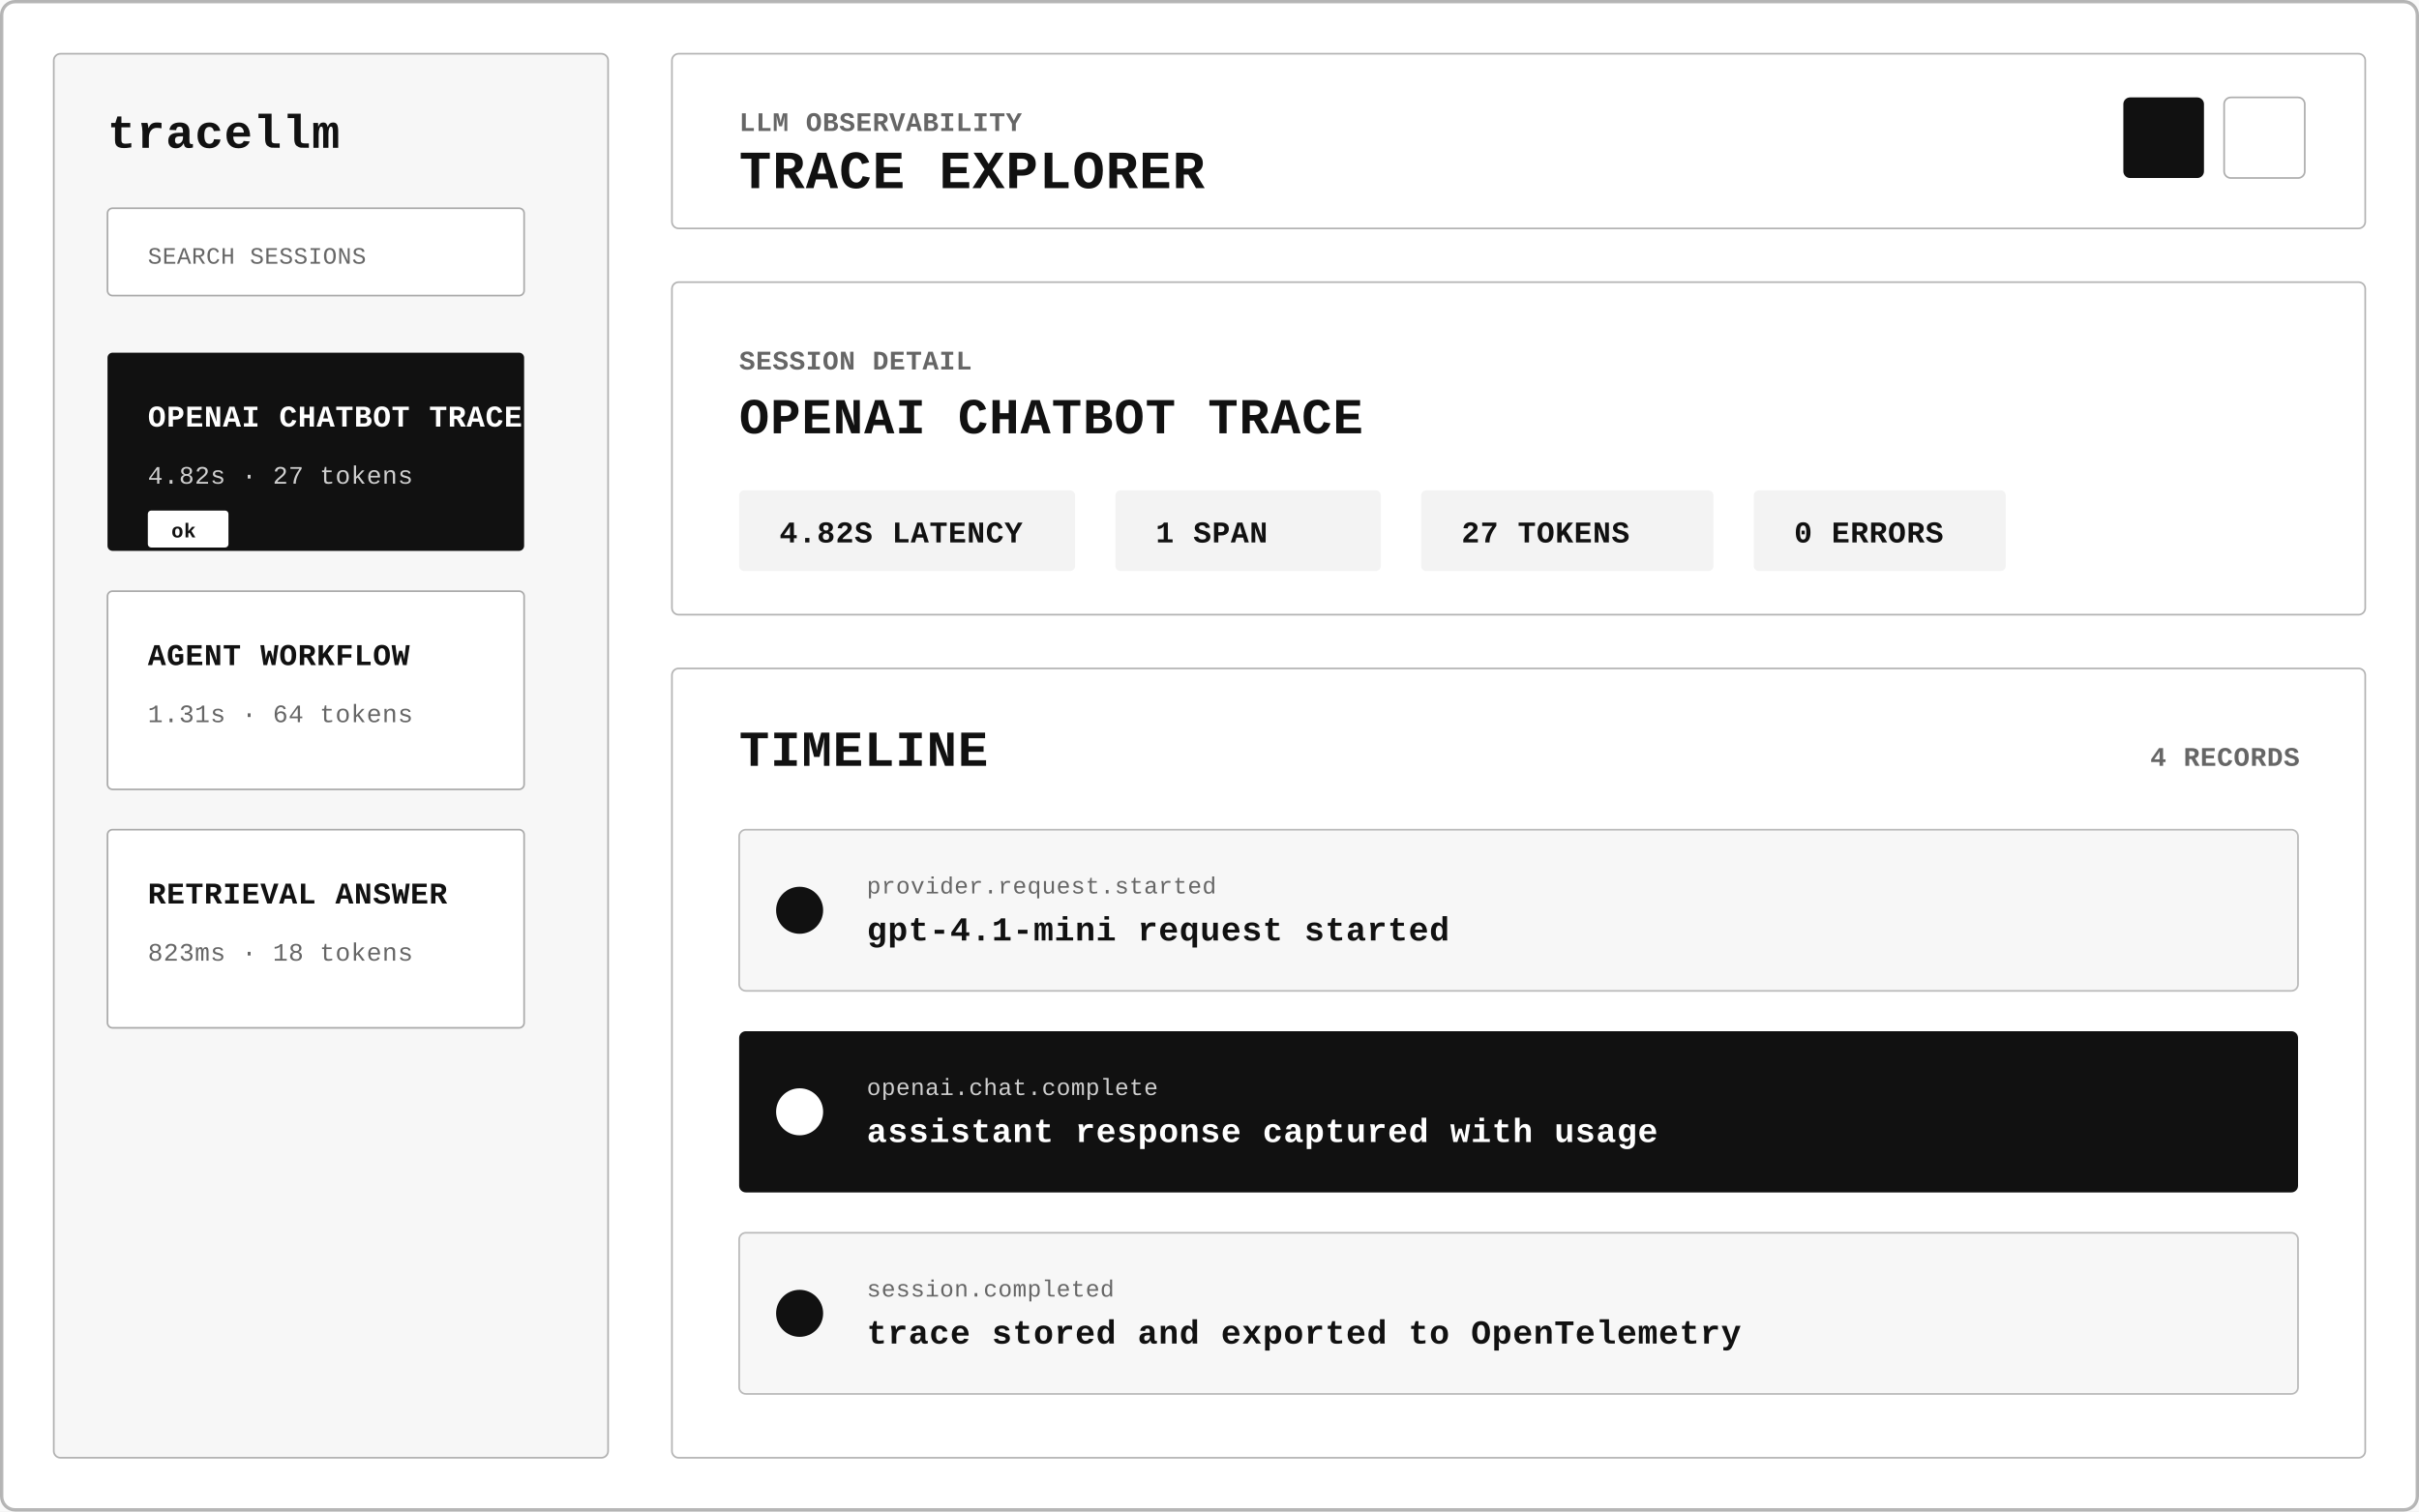
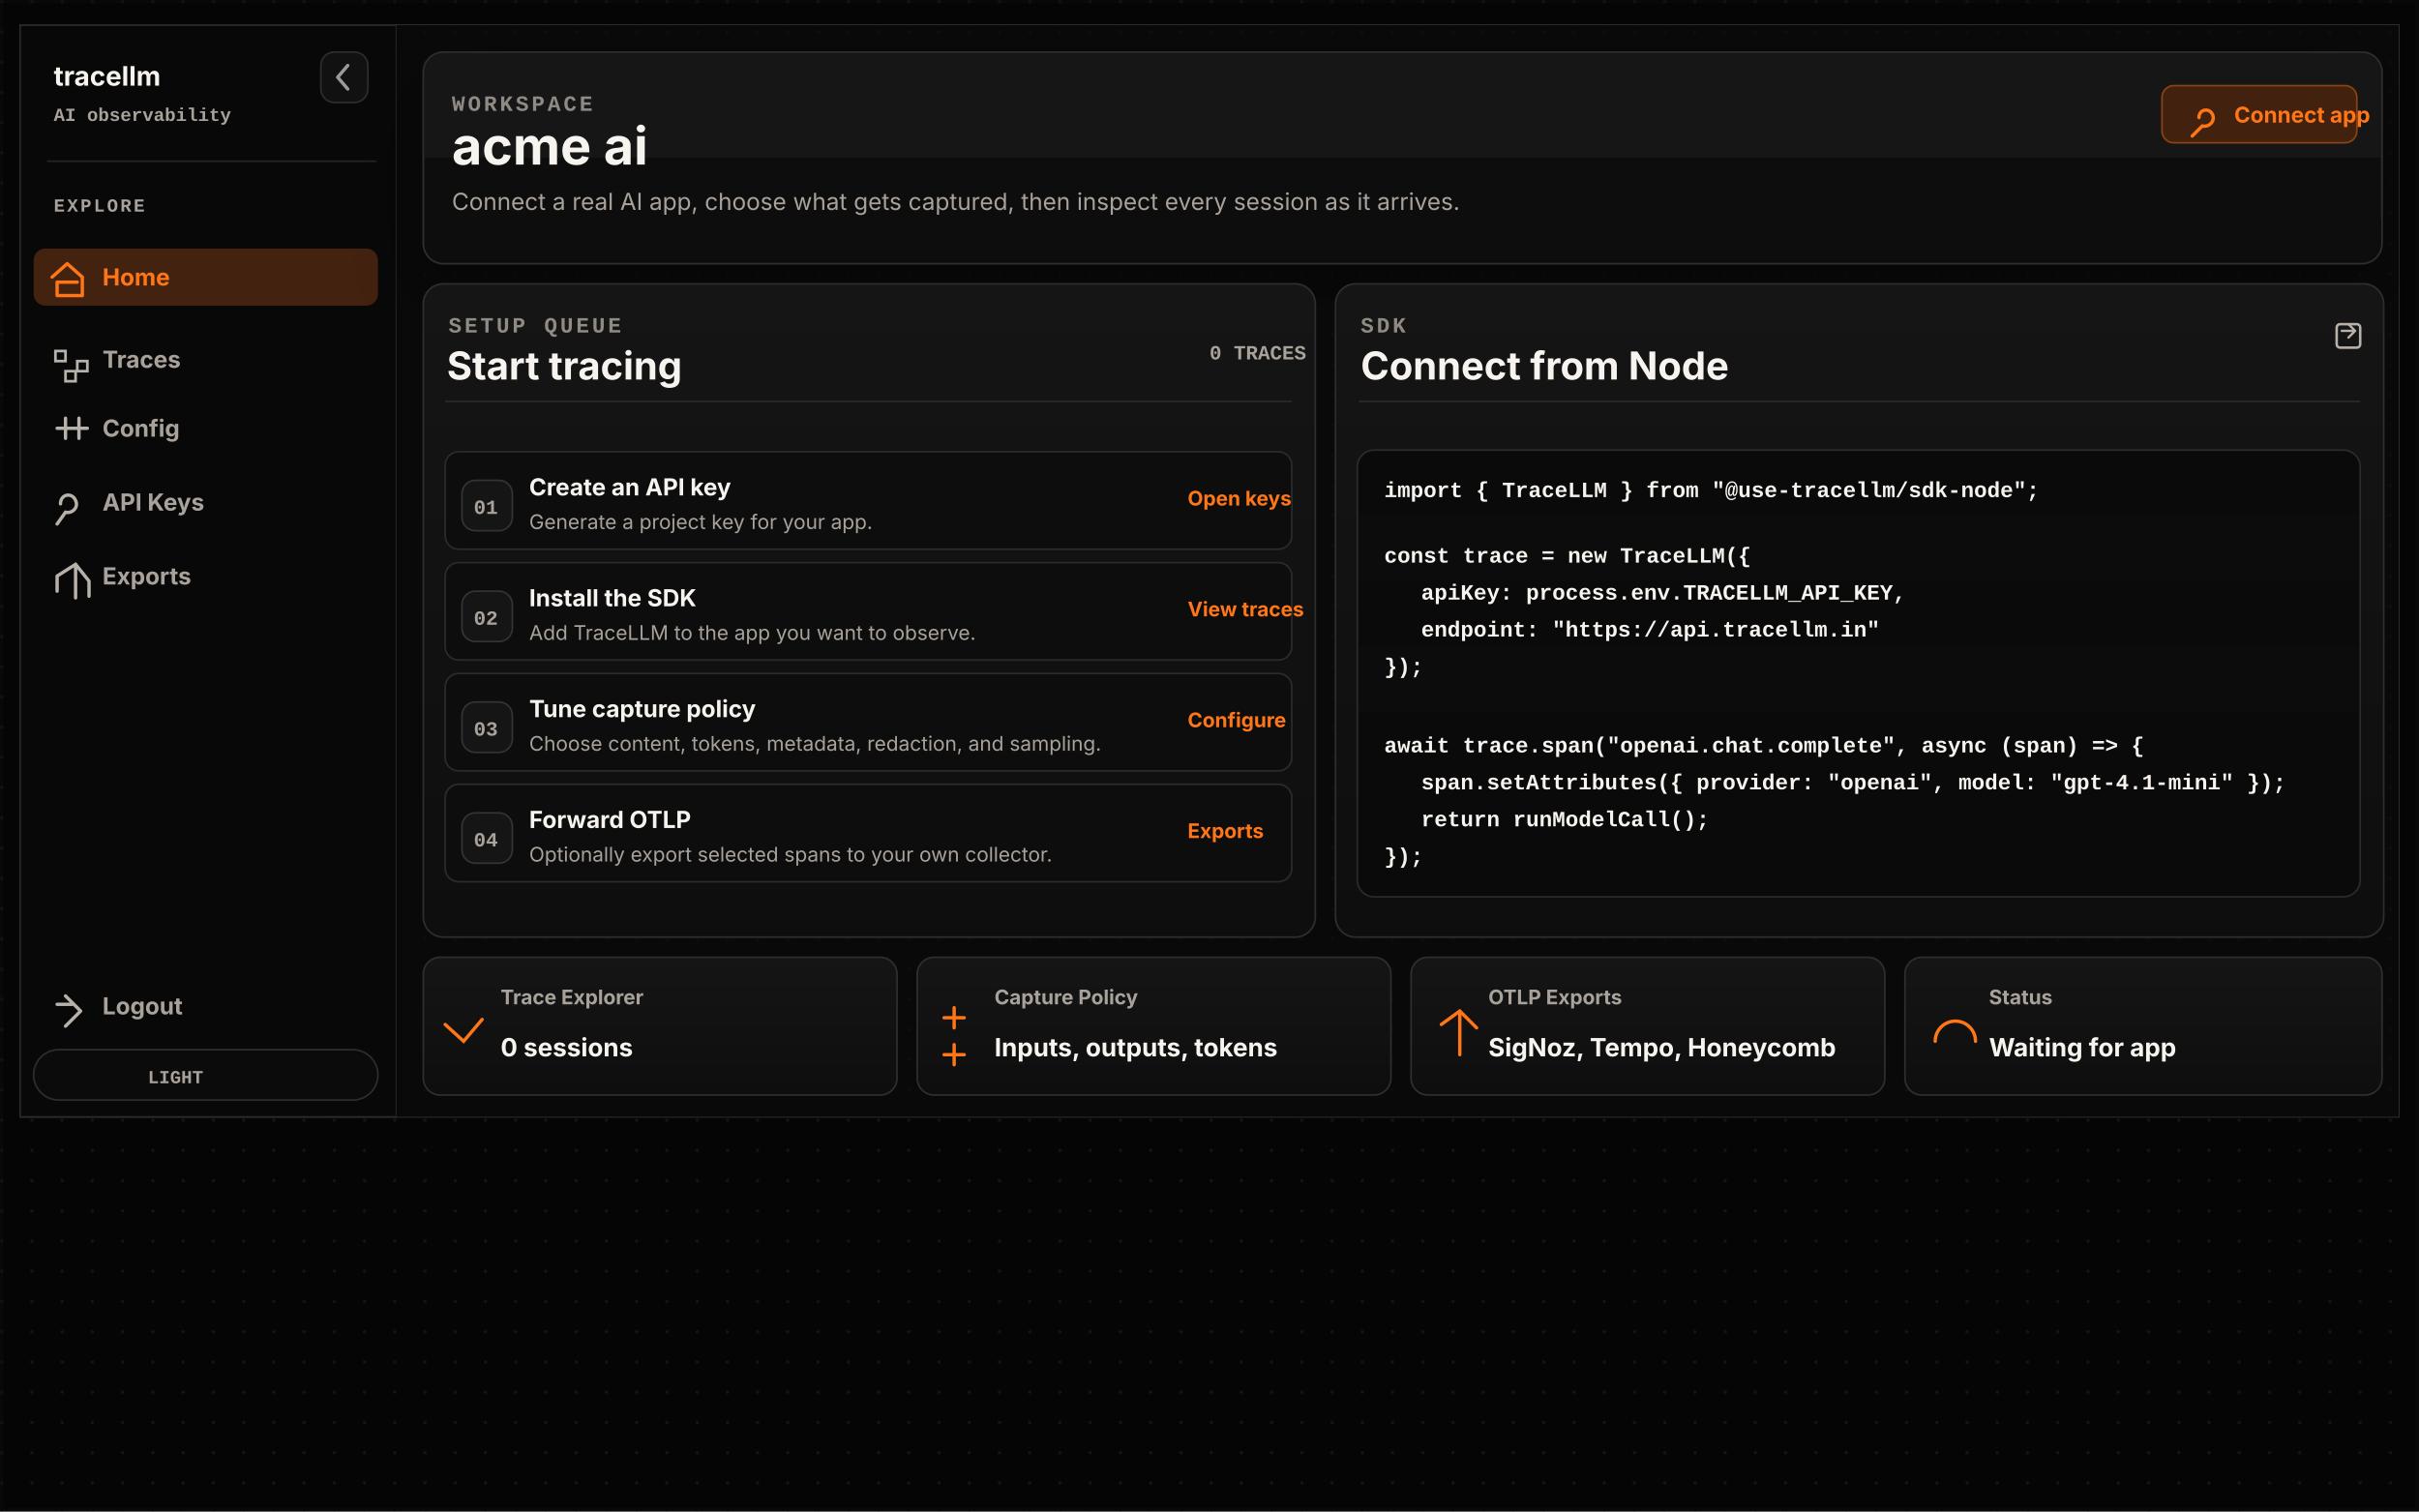
<svg xmlns="http://www.w3.org/2000/svg" width="1440" height="900" viewBox="0 0 1440 900" fill="none">
+   <defs>
+     <pattern id="dotGrid" width="18" height="18" patternUnits="userSpaceOnUse">
+       <circle cx="1" cy="1" r="1" fill="#242424" opacity="0.5" />
+     </pattern>
+     <linearGradient id="panelFade" x1="720" y1="0" x2="720" y2="900" gradientUnits="userSpaceOnUse">
+       <stop stop-color="#101010" />
+       <stop offset="1" stop-color="#050505" />
+     </linearGradient>
+     <linearGradient id="softPanel" x1="0" y1="0" x2="0" y2="1">
+       <stop stop-color="#151515" />
+       <stop offset="1" stop-color="#0E0E0E" />
+     </linearGradient>
+     <filter id="softShadow" x="-20%" y="-20%" width="140%" height="140%">
+       <feDropShadow dx="0" dy="18" stdDeviation="22" flood-color="#000000" flood-opacity="0.35" />
+     </filter>
+   </defs>
  <style>
-     text {
+     .sans {
+       font-family: "Geist", "Inter", Arial, sans-serif;
+     }
+     .mono {
      font-family: "Geist Mono", "SFMono-Regular", "Cascadia Mono", "Courier New", monospace;
-       letter-spacing: 0.02em;
    }
-     text[font-weight="700"],
-     text[font-weight="800"],
-     text[font-weight="900"] {
-       font-weight: 600;
+     .eyebrow {
+       fill: #8f8a84;
+       font-size: 13px;
+       font-weight: 700;
+       letter-spacing: 0.13em;
+     }
+     .muted {
+       fill: #a9a29b;
+     }
+     .strong {
+       fill: #f7f4ef;
+       font-weight: 700;
+     }
+     .orange {
+       fill: #ff7618;
+     }
+     .stroke {
+       stroke: #292929;
    }
  </style>
-   <rect width="1440" height="900" fill="#FAFAFA" />
-   <rect x="1" y="1" width="1438" height="898" rx="8" fill="white" stroke="#111111" stroke-opacity="0.3" stroke-width="2" />
-   <rect x="32" y="32" width="330" height="836" rx="4" fill="#F7F7F7" stroke="#111111" stroke-opacity="0.32" />
-   <text x="64" y="88" fill="#111111" font-family="Inter, Arial, sans-serif" font-size="28" font-weight="800">tracellm</text>
-   <rect x="64" y="124" width="248" height="52" rx="3" fill="white" stroke="#111111" stroke-opacity="0.34" />
-   <text x="88" y="157" fill="#666666" font-family="Inter, Arial, sans-serif" font-size="14">SEARCH SESSIONS</text>
-   <rect x="64" y="210" width="248" height="118" rx="3" fill="#111111" />
-   <text x="88" y="254" fill="white" font-family="Inter, Arial, sans-serif" font-size="18" font-weight="800">OPENAI CHATBOT TRACE</text>
-   <text x="88" y="288" fill="#CFCFCF" font-family="Inter, Arial, sans-serif" font-size="15">4.82s · 27 tokens</text>
-   <rect x="88" y="304" width="48" height="22" rx="2" fill="#FFFFFF" />
-   <text x="102" y="320" fill="#111111" font-family="Inter, Arial, sans-serif" font-size="12" font-weight="800">ok</text>
-   <rect x="64" y="352" width="248" height="118" rx="3" fill="white" stroke="#111111" stroke-opacity="0.34" />
-   <text x="88" y="396" fill="#111111" font-family="Inter, Arial, sans-serif" font-size="18" font-weight="800">AGENT WORKFLOW</text>
-   <text x="88" y="430" fill="#666666" font-family="Inter, Arial, sans-serif" font-size="15">1.31s · 64 tokens</text>
-   <rect x="64" y="494" width="248" height="118" rx="3" fill="white" stroke="#111111" stroke-opacity="0.34" />
-   <text x="88" y="538" fill="#111111" font-family="Inter, Arial, sans-serif" font-size="18" font-weight="800">RETRIEVAL ANSWER</text>
-   <text x="88" y="572" fill="#666666" font-family="Inter, Arial, sans-serif" font-size="15">823ms · 18 tokens</text>
-   <rect x="400" y="32" width="1008" height="104" rx="4" fill="white" stroke="#111111" stroke-opacity="0.32" />
-   <text x="440" y="78" fill="#666666" font-family="Inter, Arial, sans-serif" font-size="16" font-weight="700">LLM OBSERVABILITY</text>
-   <text x="440" y="112" fill="#111111" font-family="Inter, Arial, sans-serif" font-size="32" font-weight="900">TRACE EXPLORER</text>
-   <rect x="1264" y="58" width="48" height="48" rx="4" fill="#111111" />
-   <rect x="1324" y="58" width="48" height="48" rx="4" fill="white" stroke="#111111" stroke-opacity="0.34" />
-   <rect x="400" y="168" width="1008" height="198" rx="4" fill="white" stroke="#111111" stroke-opacity="0.32" />
-   <text x="440" y="220" fill="#666666" font-family="Inter, Arial, sans-serif" font-size="16" font-weight="800">SESSION DETAIL</text>
-   <text x="440" y="258" fill="#111111" font-family="Inter, Arial, sans-serif" font-size="30" font-weight="900">OPENAI CHATBOT TRACE</text>
-   <rect x="440" y="292" width="200" height="48" rx="3" fill="#F3F3F3" />
-   <text x="464" y="323" fill="#111111" font-family="Inter, Arial, sans-serif" font-size="18" font-weight="800">4.82S LATENCY</text>
-   <rect x="664" y="292" width="158" height="48" rx="3" fill="#F3F3F3" />
-   <text x="688" y="323" fill="#111111" font-family="Inter, Arial, sans-serif" font-size="18" font-weight="800">1 SPAN</text>
-   <rect x="846" y="292" width="174" height="48" rx="3" fill="#F3F3F3" />
-   <text x="870" y="323" fill="#111111" font-family="Inter, Arial, sans-serif" font-size="18" font-weight="800">27 TOKENS</text>
-   <rect x="1044" y="292" width="150" height="48" rx="3" fill="#F3F3F3" />
-   <text x="1068" y="323" fill="#111111" font-family="Inter, Arial, sans-serif" font-size="18" font-weight="800">0 ERRORS</text>
-   <rect x="400" y="398" width="1008" height="470" rx="4" fill="white" stroke="#111111" stroke-opacity="0.32" />
-   <text x="440" y="456" fill="#111111" font-family="Inter, Arial, sans-serif" font-size="30" font-weight="900">TIMELINE</text>
-   <text x="1280" y="456" fill="#666666" font-family="Inter, Arial, sans-serif" font-size="16" font-weight="800">4 RECORDS</text>
-   <rect x="440" y="494" width="928" height="96" rx="4" fill="#F7F7F7" stroke="#111111" stroke-opacity="0.28" />
-   <circle cx="476" cy="542" r="14" fill="#111111" />
-   <text x="516" y="532" fill="#666666" font-family="Inter, Arial, sans-serif" font-size="14">provider.request.started</text>
-   <text x="516" y="560" fill="#111111" font-family="Inter, Arial, sans-serif" font-size="20" font-weight="800">gpt-4.1-mini request started</text>
-   <rect x="440" y="614" width="928" height="96" rx="4" fill="#111111" />
-   <circle cx="476" cy="662" r="14" fill="white" />
-   <text x="516" y="652" fill="#CFCFCF" font-family="Inter, Arial, sans-serif" font-size="14">openai.chat.complete</text>
-   <text x="516" y="680" fill="white" font-family="Inter, Arial, sans-serif" font-size="20" font-weight="800">assistant response captured with usage</text>
-   <rect x="440" y="734" width="928" height="96" rx="4" fill="#F7F7F7" stroke="#111111" stroke-opacity="0.28" />
-   <circle cx="476" cy="782" r="14" fill="#111111" />
-   <text x="516" y="772" fill="#666666" font-family="Inter, Arial, sans-serif" font-size="14">session.completed</text>
-   <text x="516" y="800" fill="#111111" font-family="Inter, Arial, sans-serif" font-size="20" font-weight="800">trace stored and exported to OpenTelemetry</text>
+   <rect width="1440" height="900" fill="#050505" />
+   <rect width="1440" height="900" fill="url(#dotGrid)" />
+   <rect x="12" y="15" width="1416" height="650" rx="0" fill="url(#panelFade)" stroke="#313131" />
+   <rect x="12" y="15" width="224" height="650" fill="#080808" stroke="#292929" />
+   <text x="32" y="51" class="sans strong" font-size="16">tracellm</text>
+   <text x="32" y="72" class="mono muted" font-size="11" font-weight="700">AI observability</text>
+   <rect x="191" y="31" width="28" height="30" rx="8" fill="#111111" stroke="#2d2d2d" />
+   <path d="M207 39 L201 46 L207 53" stroke="#9a9a9a" stroke-width="2" fill="none" stroke-linecap="round" stroke-linejoin="round" />
+   <line x1="28" y1="96" x2="224" y2="96" stroke="#242424" />
+   <text x="32" y="126" class="mono muted" font-size="11" font-weight="700" letter-spacing="0.12em">EXPLORE</text>
+   <rect x="20" y="148" width="205" height="34" rx="7" fill="#43220f" />
+   <path d="M31 165 L40 157 L49 165 V176 H34 V168 H46" stroke="#ff7618" stroke-width="2" fill="none" stroke-linecap="round" stroke-linejoin="round" />
+   <text x="61" y="170" class="sans orange" font-size="14" font-weight="700">Home</text>
+   <path d="M33 209 H39 V215 H33 Z M46 215 H52 V221 H46 Z M39 221 H45 V227 H39 Z" stroke="#b8b1aa" stroke-width="1.6" fill="none" rx="1" />
+   <text x="61" y="219" class="sans muted" font-size="14" font-weight="700">Traces</text>
+   <path d="M34 255 H52 M39 249 V261 M47 249 V261" stroke="#b8b1aa" stroke-width="2" stroke-linecap="round" />
+   <text x="61" y="260" class="sans muted" font-size="14" font-weight="700">Config</text>
+   <path d="M36 300 C36 294 43 293 45 298 C47 302 43 306 39 305 L34 312" stroke="#b8b1aa" stroke-width="2" fill="none" stroke-linecap="round" />
+   <text x="61" y="304" class="sans muted" font-size="14" font-weight="700">API Keys</text>
+   <path d="M34 343 L45 336 L53 346 M45 336 V356 M34 343 V352 M53 346 V355" stroke="#b8b1aa" stroke-width="2" fill="none" stroke-linecap="round" />
+   <text x="61" y="348" class="sans muted" font-size="14" font-weight="700">Exports</text>
+   <path d="M34 598 H43 M39 593 L48 602 L39 611" stroke="#b8b1aa" stroke-width="2" fill="none" stroke-linecap="round" stroke-linejoin="round" />
+   <text x="61" y="604" class="sans muted" font-size="14" font-weight="700">Logout</text>
+   <rect x="20" y="625" width="205" height="30" rx="15" fill="#0b0b0b" stroke="#2d2d2d" />
+   <text x="88" y="645" class="mono muted" font-size="11" font-weight="700">LIGHT</text>
+   <rect x="236" y="15" width="1192" height="650" fill="#090909" />
+   <rect x="236" y="15" width="1192" height="650" fill="url(#dotGrid)" opacity="0.38" />
+   <rect x="252" y="31" width="1166" height="126" rx="12" fill="url(#softPanel)" stroke="#2e2e2e" filter="url(#softShadow)" />
+   <text x="269" y="66" class="mono eyebrow">WORKSPACE</text>
+   <text x="269" y="98" class="sans strong" font-size="31">acme ai</text>
+   <text x="269" y="125" class="sans muted" font-size="14">Connect a real AI app, choose what gets captured, then inspect every session as it arrives.</text>
+   <rect x="1287" y="51" width="116" height="34" rx="7" fill="#42210e" stroke="#8a4314" />
+   <path d="M1309 70 C1309 65 1315 64 1317 68 C1319 72 1315 76 1311 75 L1305 81" stroke="#ff7618" stroke-width="2" fill="none" stroke-linecap="round" />
+   <text x="1330" y="73" class="sans orange" font-size="13" font-weight="700">Connect app</text>
+   <rect x="252" y="169" width="531" height="389" rx="12" fill="url(#softPanel)" stroke="#2e2e2e" />
+   <text x="267" y="198" class="mono eyebrow">SETUP QUEUE</text>
+   <text x="266" y="226" class="sans strong" font-size="23">Start tracing</text>
+   <text x="720" y="214" class="mono muted" font-size="12" font-weight="700">0 TRACES</text>
+   <line x1="265" y1="239" x2="769" y2="239" stroke="#2b2b2b" />
+   <g>
+     <rect x="265" y="269" width="504" height="58" rx="8" fill="#0d0d0d" stroke="#2b2b2b" />
+     <rect x="275" y="286" width="30" height="30" rx="8" fill="#151515" stroke="#333333" />
+     <text x="282" y="306" class="mono muted" font-size="12" font-weight="700">01</text>
+     <text x="315" y="295" class="sans strong" font-size="14">Create an API key</text>
+     <text x="315" y="315" class="sans muted" font-size="12">Generate a project key for your app.</text>
+     <text x="707" y="301" class="sans orange" font-size="12" font-weight="700">Open keys</text>
+   </g>
+   <g>
+     <rect x="265" y="335" width="504" height="58" rx="8" fill="#0d0d0d" stroke="#2b2b2b" />
+     <rect x="275" y="352" width="30" height="30" rx="8" fill="#151515" stroke="#333333" />
+     <text x="282" y="372" class="mono muted" font-size="12" font-weight="700">02</text>
+     <text x="315" y="361" class="sans strong" font-size="14">Install the SDK</text>
+     <text x="315" y="381" class="sans muted" font-size="12">Add TraceLLM to the app you want to observe.</text>
+     <text x="707" y="367" class="sans orange" font-size="12" font-weight="700">View traces</text>
+   </g>
+   <g>
+     <rect x="265" y="401" width="504" height="58" rx="8" fill="#0d0d0d" stroke="#2b2b2b" />
+     <rect x="275" y="418" width="30" height="30" rx="8" fill="#151515" stroke="#333333" />
+     <text x="282" y="438" class="mono muted" font-size="12" font-weight="700">03</text>
+     <text x="315" y="427" class="sans strong" font-size="14">Tune capture policy</text>
+     <text x="315" y="447" class="sans muted" font-size="12">Choose content, tokens, metadata, redaction, and sampling.</text>
+     <text x="707" y="433" class="sans orange" font-size="12" font-weight="700">Configure</text>
+   </g>
+   <g>
+     <rect x="265" y="467" width="504" height="58" rx="8" fill="#0d0d0d" stroke="#2b2b2b" />
+     <rect x="275" y="484" width="30" height="30" rx="8" fill="#151515" stroke="#333333" />
+     <text x="282" y="504" class="mono muted" font-size="12" font-weight="700">04</text>
+     <text x="315" y="493" class="sans strong" font-size="14">Forward OTLP</text>
+     <text x="315" y="513" class="sans muted" font-size="12">Optionally export selected spans to your own collector.</text>
+     <text x="707" y="499" class="sans orange" font-size="12" font-weight="700">Exports</text>
+   </g>
+   <rect x="795" y="169" width="624" height="389" rx="12" fill="url(#softPanel)" stroke="#2e2e2e" />
+   <text x="810" y="198" class="mono eyebrow">SDK</text>
+   <text x="810" y="226" class="sans strong" font-size="23">Connect from Node</text>
+   <rect x="1391" y="193" width="14" height="14" rx="2" fill="none" stroke="#b8b1aa" stroke-width="1.5" />
+   <path d="M1394 197 H1402 M1402 197 L1398 193 M1402 197 L1398 201" stroke="#b8b1aa" stroke-width="1.4" fill="none" stroke-linecap="round" />
+   <line x1="809" y1="239" x2="1405" y2="239" stroke="#2b2b2b" />
+   <rect x="808" y="268" width="597" height="266" rx="10" fill="#0A0A0A" stroke="#2b2b2b" />
+   <rect x="809" y="306" width="595" height="39" fill="#0E0E0E" opacity="0.58" />
+   <rect x="809" y="385" width="595" height="39" fill="#0E0E0E" opacity="0.58" />
+   <text x="824" y="296" class="mono strong" font-size="13">import { TraceLLM } from "@use-tracellm/sdk-node";</text>
+   <text x="824" y="335" class="mono strong" font-size="13">const trace = new TraceLLM({</text>
+   <text x="846" y="357" class="mono strong" font-size="13">apiKey: process.env.TRACELLM_API_KEY,</text>
+   <text x="846" y="379" class="mono strong" font-size="13">endpoint: "https://api.tracellm.in"</text>
+   <text x="824" y="401" class="mono strong" font-size="13">});</text>
+   <text x="824" y="448" class="mono strong" font-size="13">await trace.span("openai.chat.complete", async (span) =&gt; {</text>
+   <text x="846" y="470" class="mono strong" font-size="13">span.setAttributes({ provider: "openai", model: "gpt-4.1-mini" });</text>
+   <text x="846" y="492" class="mono strong" font-size="13">return runModelCall();</text>
+   <text x="824" y="514" class="mono strong" font-size="13">});</text>
+   <g>
+     <rect x="252" y="570" width="282" height="82" rx="10" fill="url(#softPanel)" stroke="#2e2e2e" />
+     <path d="M265 610 L276 620 L287 607" stroke="#ff7618" stroke-width="2" fill="none" stroke-linecap="round" />
+     <text x="298" y="598" class="sans muted" font-size="12" font-weight="700">Trace Explorer</text>
+     <text x="298" y="629" class="sans strong" font-size="15">0 sessions</text>
+   </g>
+   <g>
+     <rect x="546" y="570" width="282" height="82" rx="10" fill="url(#softPanel)" stroke="#2e2e2e" />
+     <path d="M562 606 H574 M568 600 V612 M562 628 H574 M568 622 V634" stroke="#ff7618" stroke-width="2" stroke-linecap="round" />
+     <text x="592" y="598" class="sans muted" font-size="12" font-weight="700">Capture Policy</text>
+     <text x="592" y="629" class="sans strong" font-size="15">Inputs, outputs, tokens</text>
+   </g>
+   <g>
+     <rect x="840" y="570" width="282" height="82" rx="10" fill="url(#softPanel)" stroke="#2e2e2e" />
+     <path d="M858 610 L869 602 L879 612 M869 602 V628" stroke="#ff7618" stroke-width="2" fill="none" stroke-linecap="round" />
+     <text x="886" y="598" class="sans muted" font-size="12" font-weight="700">OTLP Exports</text>
+     <text x="886" y="629" class="sans strong" font-size="15">SigNoz, Tempo, Honeycomb</text>
+   </g>
+   <g>
+     <rect x="1134" y="570" width="284" height="82" rx="10" fill="url(#softPanel)" stroke="#2e2e2e" />
+     <path d="M1152 620 A12 12 0 0 1 1176 620" stroke="#ff7618" stroke-width="2" fill="none" stroke-linecap="round" />
+     <text x="1184" y="598" class="sans muted" font-size="12" font-weight="700">Status</text>
+     <text x="1184" y="629" class="sans strong" font-size="15">Waiting for app</text>
+   </g>
+   <rect x="1" y="1" width="1438" height="898" fill="none" stroke="#111111" stroke-opacity="0.35" stroke-width="2" />
</svg>
